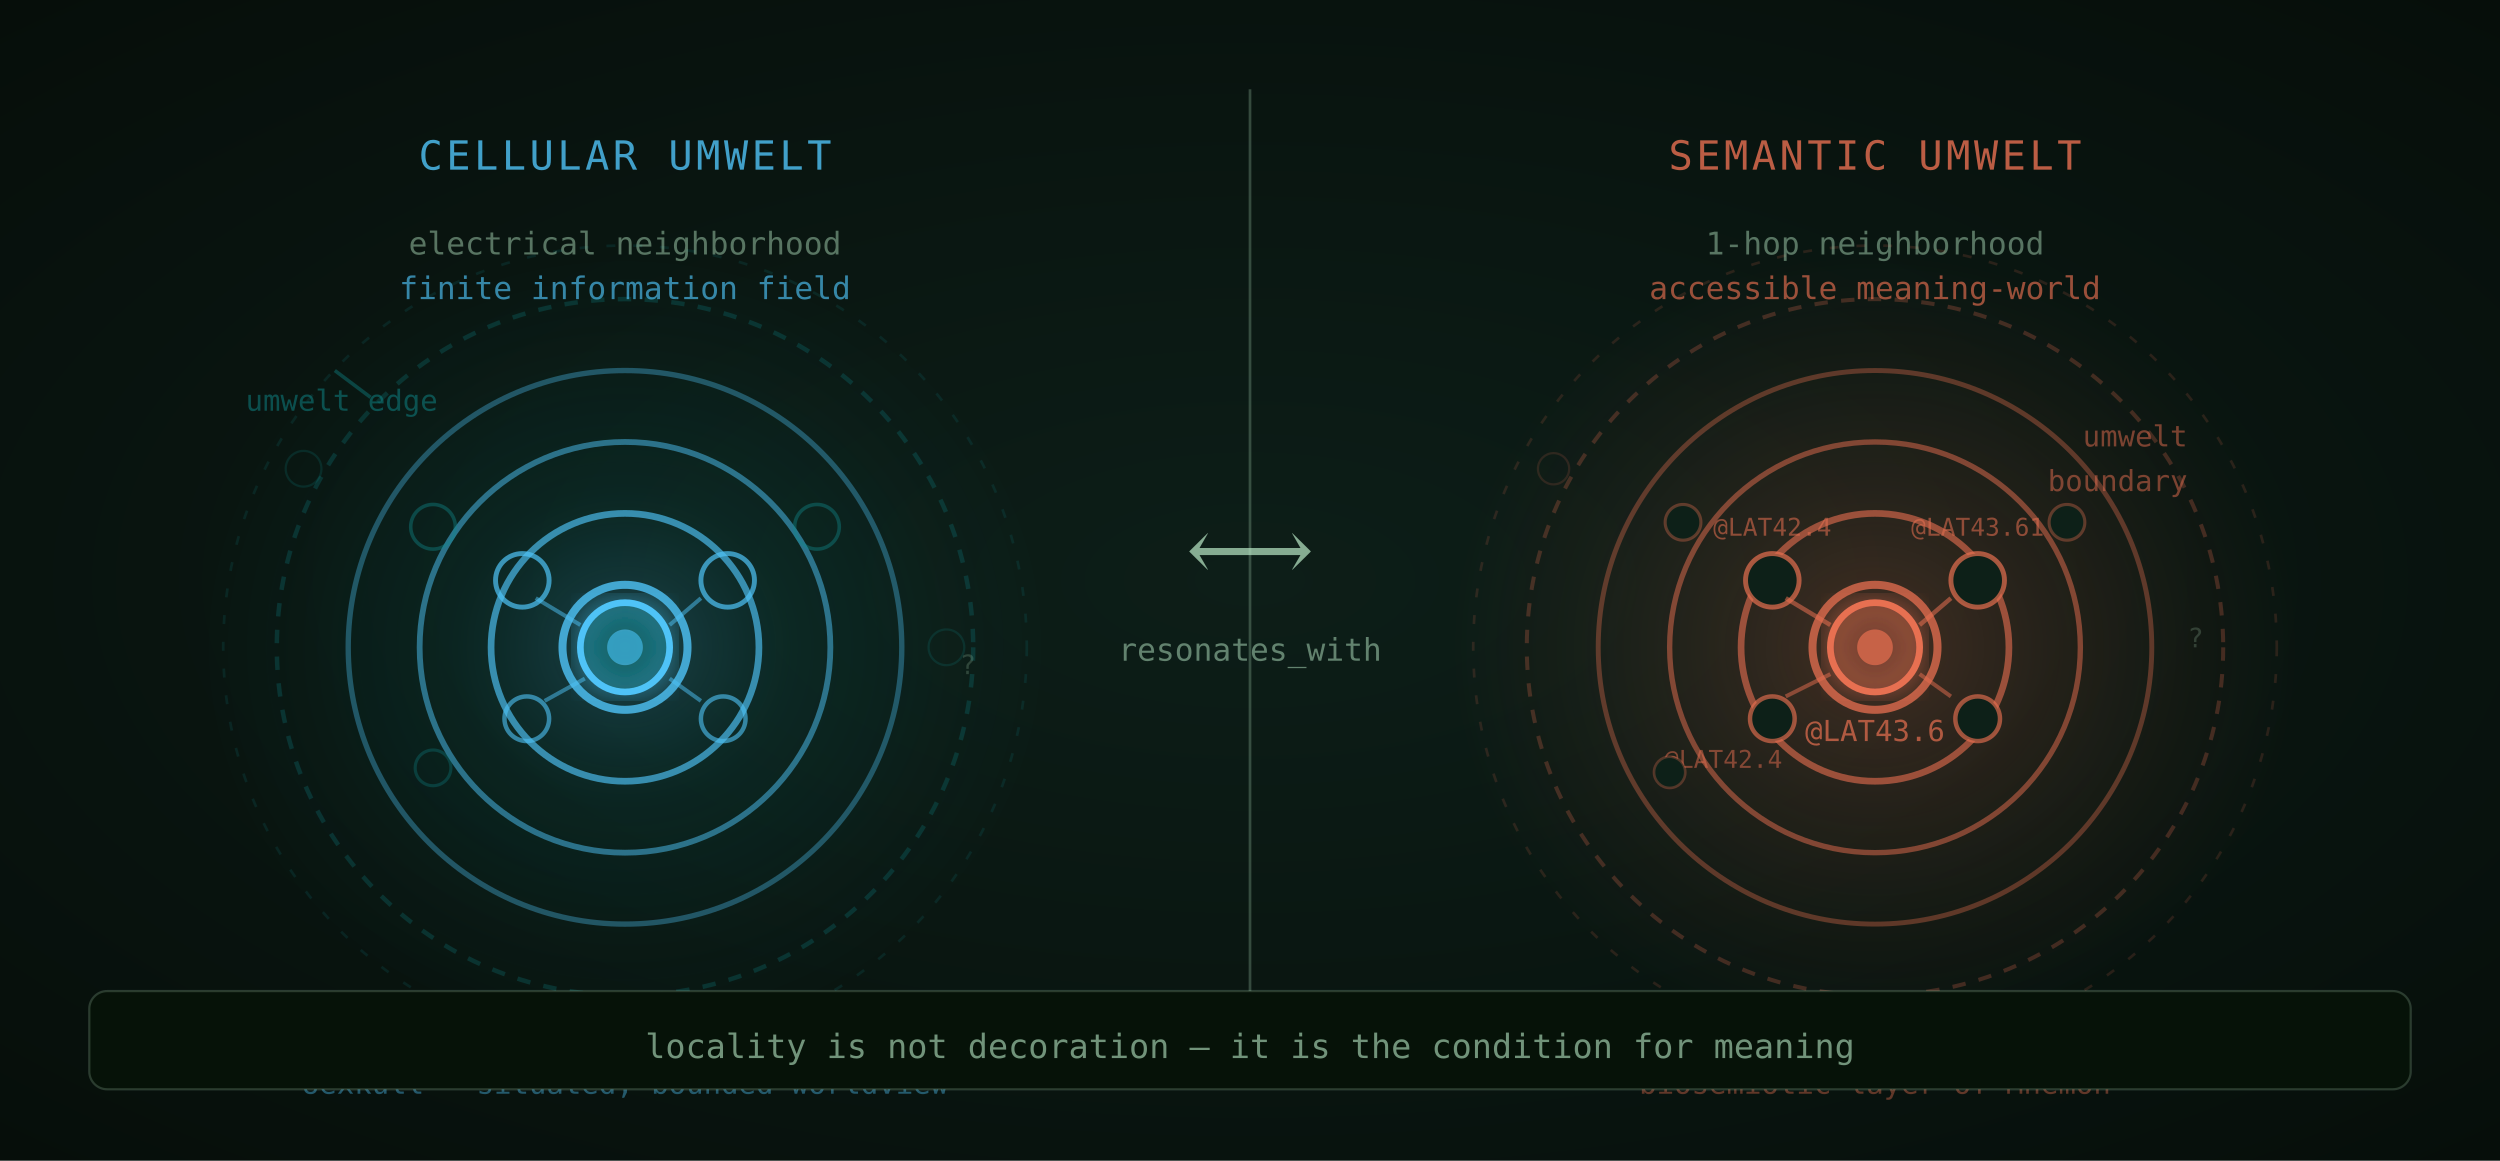
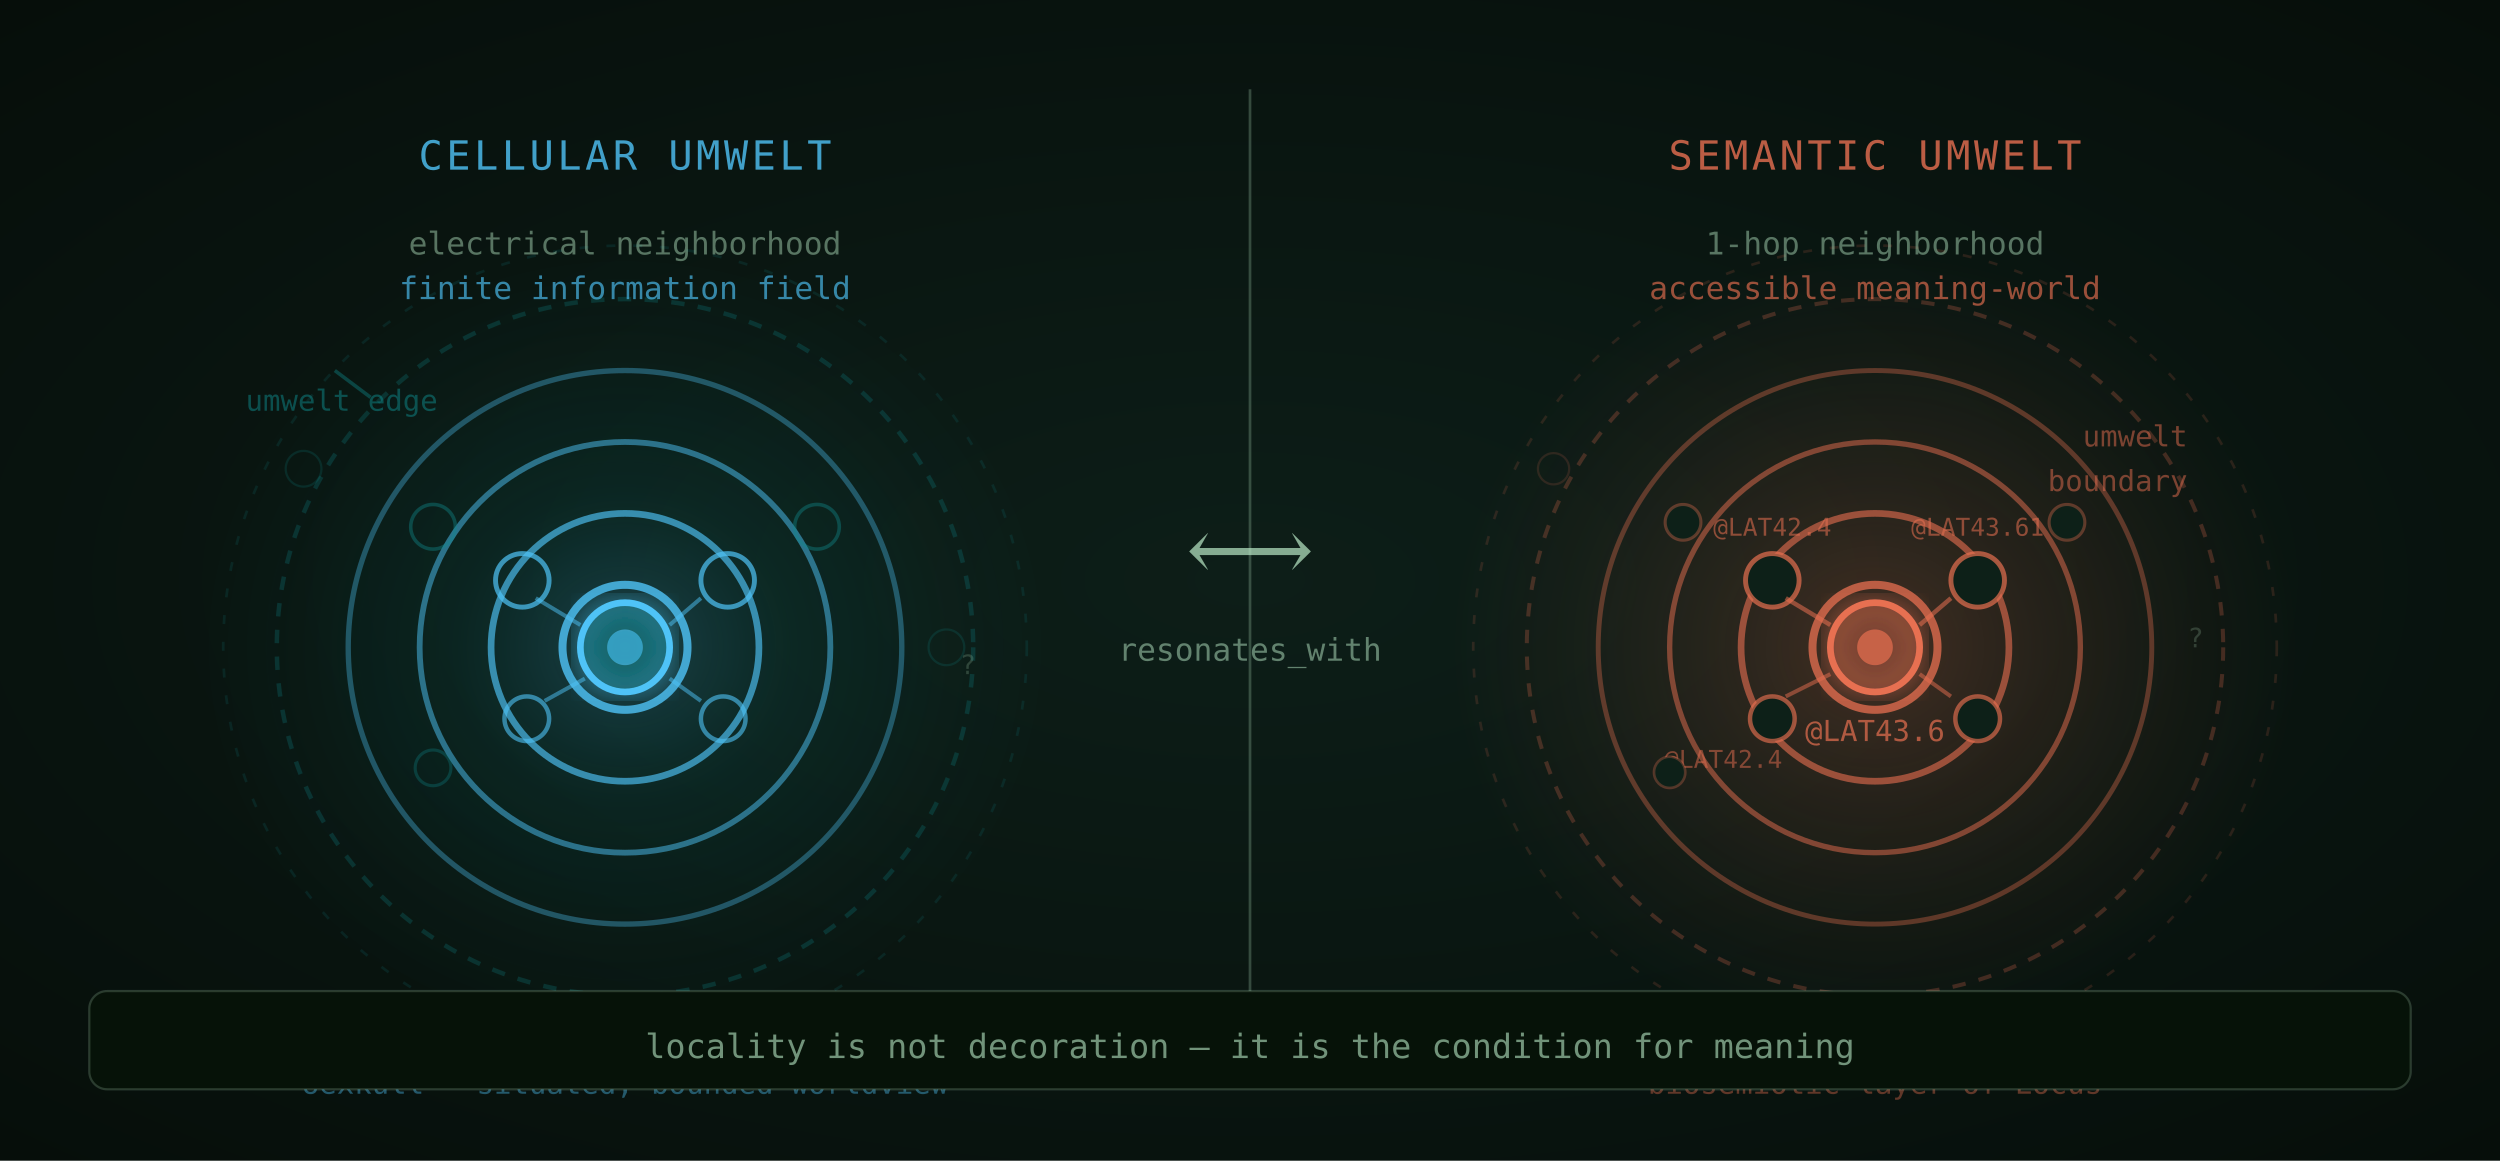
<svg xmlns="http://www.w3.org/2000/svg" viewBox="0 0 560 260" width="560" height="260" role="img" aria-labelledby="bio-umwelt-title">
  <defs>
    <radialGradient id="bgU" cx="50%" cy="50%" r="70%">
      <stop offset="0%" stop-color="#0d1e18" />
      <stop offset="100%" stop-color="#060e0a" />
    </radialGradient>
    <radialGradient id="cellUmwelt" cx="50%" cy="50%" r="50%">
      <stop offset="0%" stop-color="#4fc3f7" stop-opacity="0.25" />
      <stop offset="40%" stop-color="#0f8b8d" stop-opacity="0.12" />
      <stop offset="75%" stop-color="#0f8b8d" stop-opacity="0.04" />
      <stop offset="100%" stop-color="#0f8b8d" stop-opacity="0" />
    </radialGradient>
    <radialGradient id="nodeUmwelt" cx="50%" cy="50%" r="50%">
      <stop offset="0%" stop-color="#e76f51" stop-opacity="0.25" />
      <stop offset="40%" stop-color="#e76f51" stop-opacity="0.12" />
      <stop offset="75%" stop-color="#e76f51" stop-opacity="0.04" />
      <stop offset="100%" stop-color="#e76f51" stop-opacity="0" />
    </radialGradient>
    <filter id="glowU">
      <feGaussianBlur stdDeviation="3" result="blur" />
      <feMerge>
        <feMergeNode in="blur" />
        <feMergeNode in="SourceGraphic" />
      </feMerge>
    </filter>
  </defs>
  <rect width="560" height="260" fill="url(#bgU)" />
  <line x1="280" y1="20" x2="280" y2="240" stroke="#b9e9c6" stroke-width="0.6" stroke-opacity="0.25" />
  <text x="140" y="38" font-family="monospace" font-size="9" fill="#4fc3f7" fill-opacity="0.8" text-anchor="middle" letter-spacing="0.8">CELLULAR UMWELT</text>
  <ellipse cx="140" cy="145" rx="95" ry="88" fill="url(#cellUmwelt)" />
  <circle cx="140" cy="145" r="90" fill="none" stroke="#0f8b8d" stroke-width="0.6" stroke-opacity="0.15" stroke-dasharray="2,4" />
  <circle cx="140" cy="145" r="78" fill="none" stroke="#0f8b8d" stroke-width="1" stroke-opacity="0.25" stroke-dasharray="3,3" />
  <circle cx="140" cy="145" r="62" fill="none" stroke="#4fc3f7" stroke-width="1.2" stroke-opacity="0.35" />
  <circle cx="140" cy="145" r="46" fill="none" stroke="#4fc3f7" stroke-width="1.3" stroke-opacity="0.5" />
  <circle cx="140" cy="145" r="30" fill="none" stroke="#4fc3f7" stroke-width="1.5" stroke-opacity="0.65" />
  <circle cx="140" cy="145" r="14" fill="none" stroke="#4fc3f7" stroke-width="1.8" stroke-opacity="0.8" />
  <circle cx="140" cy="145" r="10" fill="#0f8b8d" fill-opacity="0.3" stroke="#4fc3f7" stroke-width="1.5" filter="url(#glowU)" />
  <circle cx="140" cy="145" r="4" fill="#4fc3f7" fill-opacity="0.6" />
  <circle cx="117" cy="130" r="6" fill="none" stroke="#4fc3f7" stroke-width="1.1" stroke-opacity="0.7" />
  <line x1="130" y1="140" x2="120" y2="134" stroke="#4fc3f7" stroke-width="0.9" stroke-opacity="0.5" />
  <circle cx="163" cy="130" r="6" fill="none" stroke="#4fc3f7" stroke-width="1.1" stroke-opacity="0.7" />
  <line x1="150" y1="140" x2="157" y2="134" stroke="#4fc3f7" stroke-width="0.9" stroke-opacity="0.5" />
  <circle cx="118" cy="161" r="5" fill="none" stroke="#4fc3f7" stroke-width="1" stroke-opacity="0.6" />
  <line x1="131" y1="152" x2="122" y2="157" stroke="#4fc3f7" stroke-width="0.9" stroke-opacity="0.5" />
  <circle cx="162" cy="161" r="5" fill="none" stroke="#4fc3f7" stroke-width="1" stroke-opacity="0.6" />
  <line x1="150" y1="152" x2="157" y2="157" stroke="#4fc3f7" stroke-width="0.9" stroke-opacity="0.5" />
  <circle cx="97" cy="118" r="5" fill="none" stroke="#0f8b8d" stroke-width="0.8" stroke-opacity="0.4" />
  <circle cx="183" cy="118" r="5" fill="none" stroke="#0f8b8d" stroke-width="0.8" stroke-opacity="0.4" />
  <circle cx="97" cy="172" r="4" fill="none" stroke="#0f8b8d" stroke-width="0.7" stroke-opacity="0.3" />
  <circle cx="68" cy="105" r="4" fill="none" stroke="#0f8b8d" stroke-width="0.5" stroke-opacity="0.18" />
  <circle cx="212" cy="145" r="4" fill="none" stroke="#0f8b8d" stroke-width="0.5" stroke-opacity="0.18" />
  <text x="215" y="151" font-family="monospace" font-size="6" fill="#b9e9c6" fill-opacity="0.2">?</text>
  <text x="140" y="57" font-family="monospace" font-size="7" fill="#b9e9c6" fill-opacity="0.45" text-anchor="middle">electrical neighborhood</text>
  <text x="140" y="67" font-family="monospace" font-size="7" fill="#4fc3f7" fill-opacity="0.65" text-anchor="middle">finite information field</text>
  <text x="55" y="92" font-family="monospace" font-size="6.5" fill="#0f8b8d" fill-opacity="0.5">umwelt edge</text>
  <line x1="83" y1="89" x2="75" y2="83" stroke="#0f8b8d" stroke-width="0.8" stroke-opacity="0.4" />
  <text x="140" y="245" font-family="monospace" font-size="6.5" fill="#4fc3f7" fill-opacity="0.4" text-anchor="middle">Uexküll — situated, bounded worldview</text>
  <text x="280" y="130" font-family="serif" font-size="20" fill="#b9e9c6" fill-opacity="0.7" text-anchor="middle">⟷</text>
  <text x="280" y="148" font-family="monospace" font-size="7" fill="#b9e9c6" fill-opacity="0.5" text-anchor="middle">resonates_with</text>
  <text x="420" y="38" font-family="monospace" font-size="9" fill="#e76f51" fill-opacity="0.8" text-anchor="middle" letter-spacing="0.8">SEMANTIC UMWELT</text>
  <ellipse cx="420" cy="145" rx="95" ry="88" fill="url(#nodeUmwelt)" />
  <circle cx="420" cy="145" r="90" fill="none" stroke="#e76f51" stroke-width="0.6" stroke-opacity="0.15" stroke-dasharray="2,4" />
  <circle cx="420" cy="145" r="78" fill="none" stroke="#e76f51" stroke-width="0.9" stroke-opacity="0.25" stroke-dasharray="3,3" />
  <circle cx="420" cy="145" r="62" fill="none" stroke="#e76f51" stroke-width="1.1" stroke-opacity="0.35" />
  <circle cx="420" cy="145" r="46" fill="none" stroke="#e76f51" stroke-width="1.2" stroke-opacity="0.5" />
  <circle cx="420" cy="145" r="30" fill="none" stroke="#e76f51" stroke-width="1.5" stroke-opacity="0.6" />
  <circle cx="420" cy="145" r="14" fill="none" stroke="#e76f51" stroke-width="1.8" stroke-opacity="0.75" />
  <circle cx="420" cy="145" r="10" fill="#e76f51" fill-opacity="0.2" stroke="#e76f51" stroke-width="1.5" filter="url(#glowU)" />
  <circle cx="420" cy="145" r="4" fill="#e76f51" fill-opacity="0.7" />
  <text x="420" y="166" font-family="monospace" font-size="6.5" fill="#e76f51" fill-opacity="0.7" text-anchor="middle">@LAT43.6</text>
  <circle cx="397" cy="130" r="6" fill="#0d2018" stroke="#e76f51" stroke-width="1.1" stroke-opacity="0.7" />
  <line x1="410" y1="140" x2="400" y2="134" stroke="#e76f51" stroke-width="1" stroke-opacity="0.55" />
  <text x="397" y="120" font-family="monospace" font-size="5.5" fill="#e76f51" fill-opacity="0.55" text-anchor="middle">@LAT42.4</text>
  <circle cx="443" cy="130" r="6" fill="#0d2018" stroke="#e76f51" stroke-width="1.1" stroke-opacity="0.7" />
  <line x1="430" y1="140" x2="437" y2="134" stroke="#e76f51" stroke-width="1" stroke-opacity="0.55" />
  <text x="443" y="120" font-family="monospace" font-size="5.5" fill="#e76f51" fill-opacity="0.55" text-anchor="middle">@LAT43.61</text>
  <circle cx="397" cy="161" r="5" fill="#0d2018" stroke="#e76f51" stroke-width="1" stroke-opacity="0.65" />
  <line x1="410" y1="151" x2="400" y2="156" stroke="#e76f51" stroke-width="0.9" stroke-opacity="0.5" />
  <text x="386" y="172" font-family="monospace" font-size="5.5" fill="#e76f51" fill-opacity="0.5" text-anchor="middle">@LAT42.4</text>
  <circle cx="443" cy="161" r="5" fill="#0d2018" stroke="#e76f51" stroke-width="1" stroke-opacity="0.65" />
  <line x1="430" y1="151" x2="437" y2="156" stroke="#e76f51" stroke-width="0.9" stroke-opacity="0.5" />
  <circle cx="377" cy="117" r="4" fill="#0d2018" stroke="#e76f51" stroke-width="0.7" stroke-opacity="0.35" />
  <circle cx="463" cy="117" r="4" fill="#0d2018" stroke="#e76f51" stroke-width="0.7" stroke-opacity="0.35" />
  <circle cx="374" cy="173" r="3.5" fill="#0d2018" stroke="#e76f51" stroke-width="0.6" stroke-opacity="0.3" />
  <circle cx="348" cy="105" r="3.5" fill="none" stroke="#e76f51" stroke-width="0.5" stroke-opacity="0.15" />
  <text x="490" y="145" font-family="monospace" font-size="6" fill="#b9e9c6" fill-opacity="0.2">?</text>
  <text x="420" y="57" font-family="monospace" font-size="7" fill="#b9e9c6" fill-opacity="0.45" text-anchor="middle">1-hop neighborhood</text>
  <text x="420" y="67" font-family="monospace" font-size="7" fill="#e76f51" fill-opacity="0.65" text-anchor="middle">accessible meaning-world</text>
  <text x="490" y="100" font-family="monospace" font-size="6.5" fill="#e76f51" fill-opacity="0.5" text-anchor="end">umwelt</text>
  <text x="490" y="110" font-family="monospace" font-size="6.5" fill="#e76f51" fill-opacity="0.5" text-anchor="end">boundary</text>
-   <text x="420" y="245" font-family="monospace" font-size="6.5" fill="#e76f51" fill-opacity="0.4" text-anchor="middle">biosemiotic layer of Mnemon</text>
+   <text x="420" y="245" font-family="monospace" font-size="6.5" fill="#e76f51" fill-opacity="0.4" text-anchor="middle">biosemiotic layer of Locus</text>
  <rect x="20" y="222" width="520" height="22" rx="4" fill="#061208" stroke="#b9e9c6" stroke-width="0.5" stroke-opacity="0.2" />
  <text x="280" y="237" font-family="monospace" font-size="7.5" fill="#b9e9c6" fill-opacity="0.6" text-anchor="middle">locality is not decoration — it is the condition for meaning</text>
</svg>
